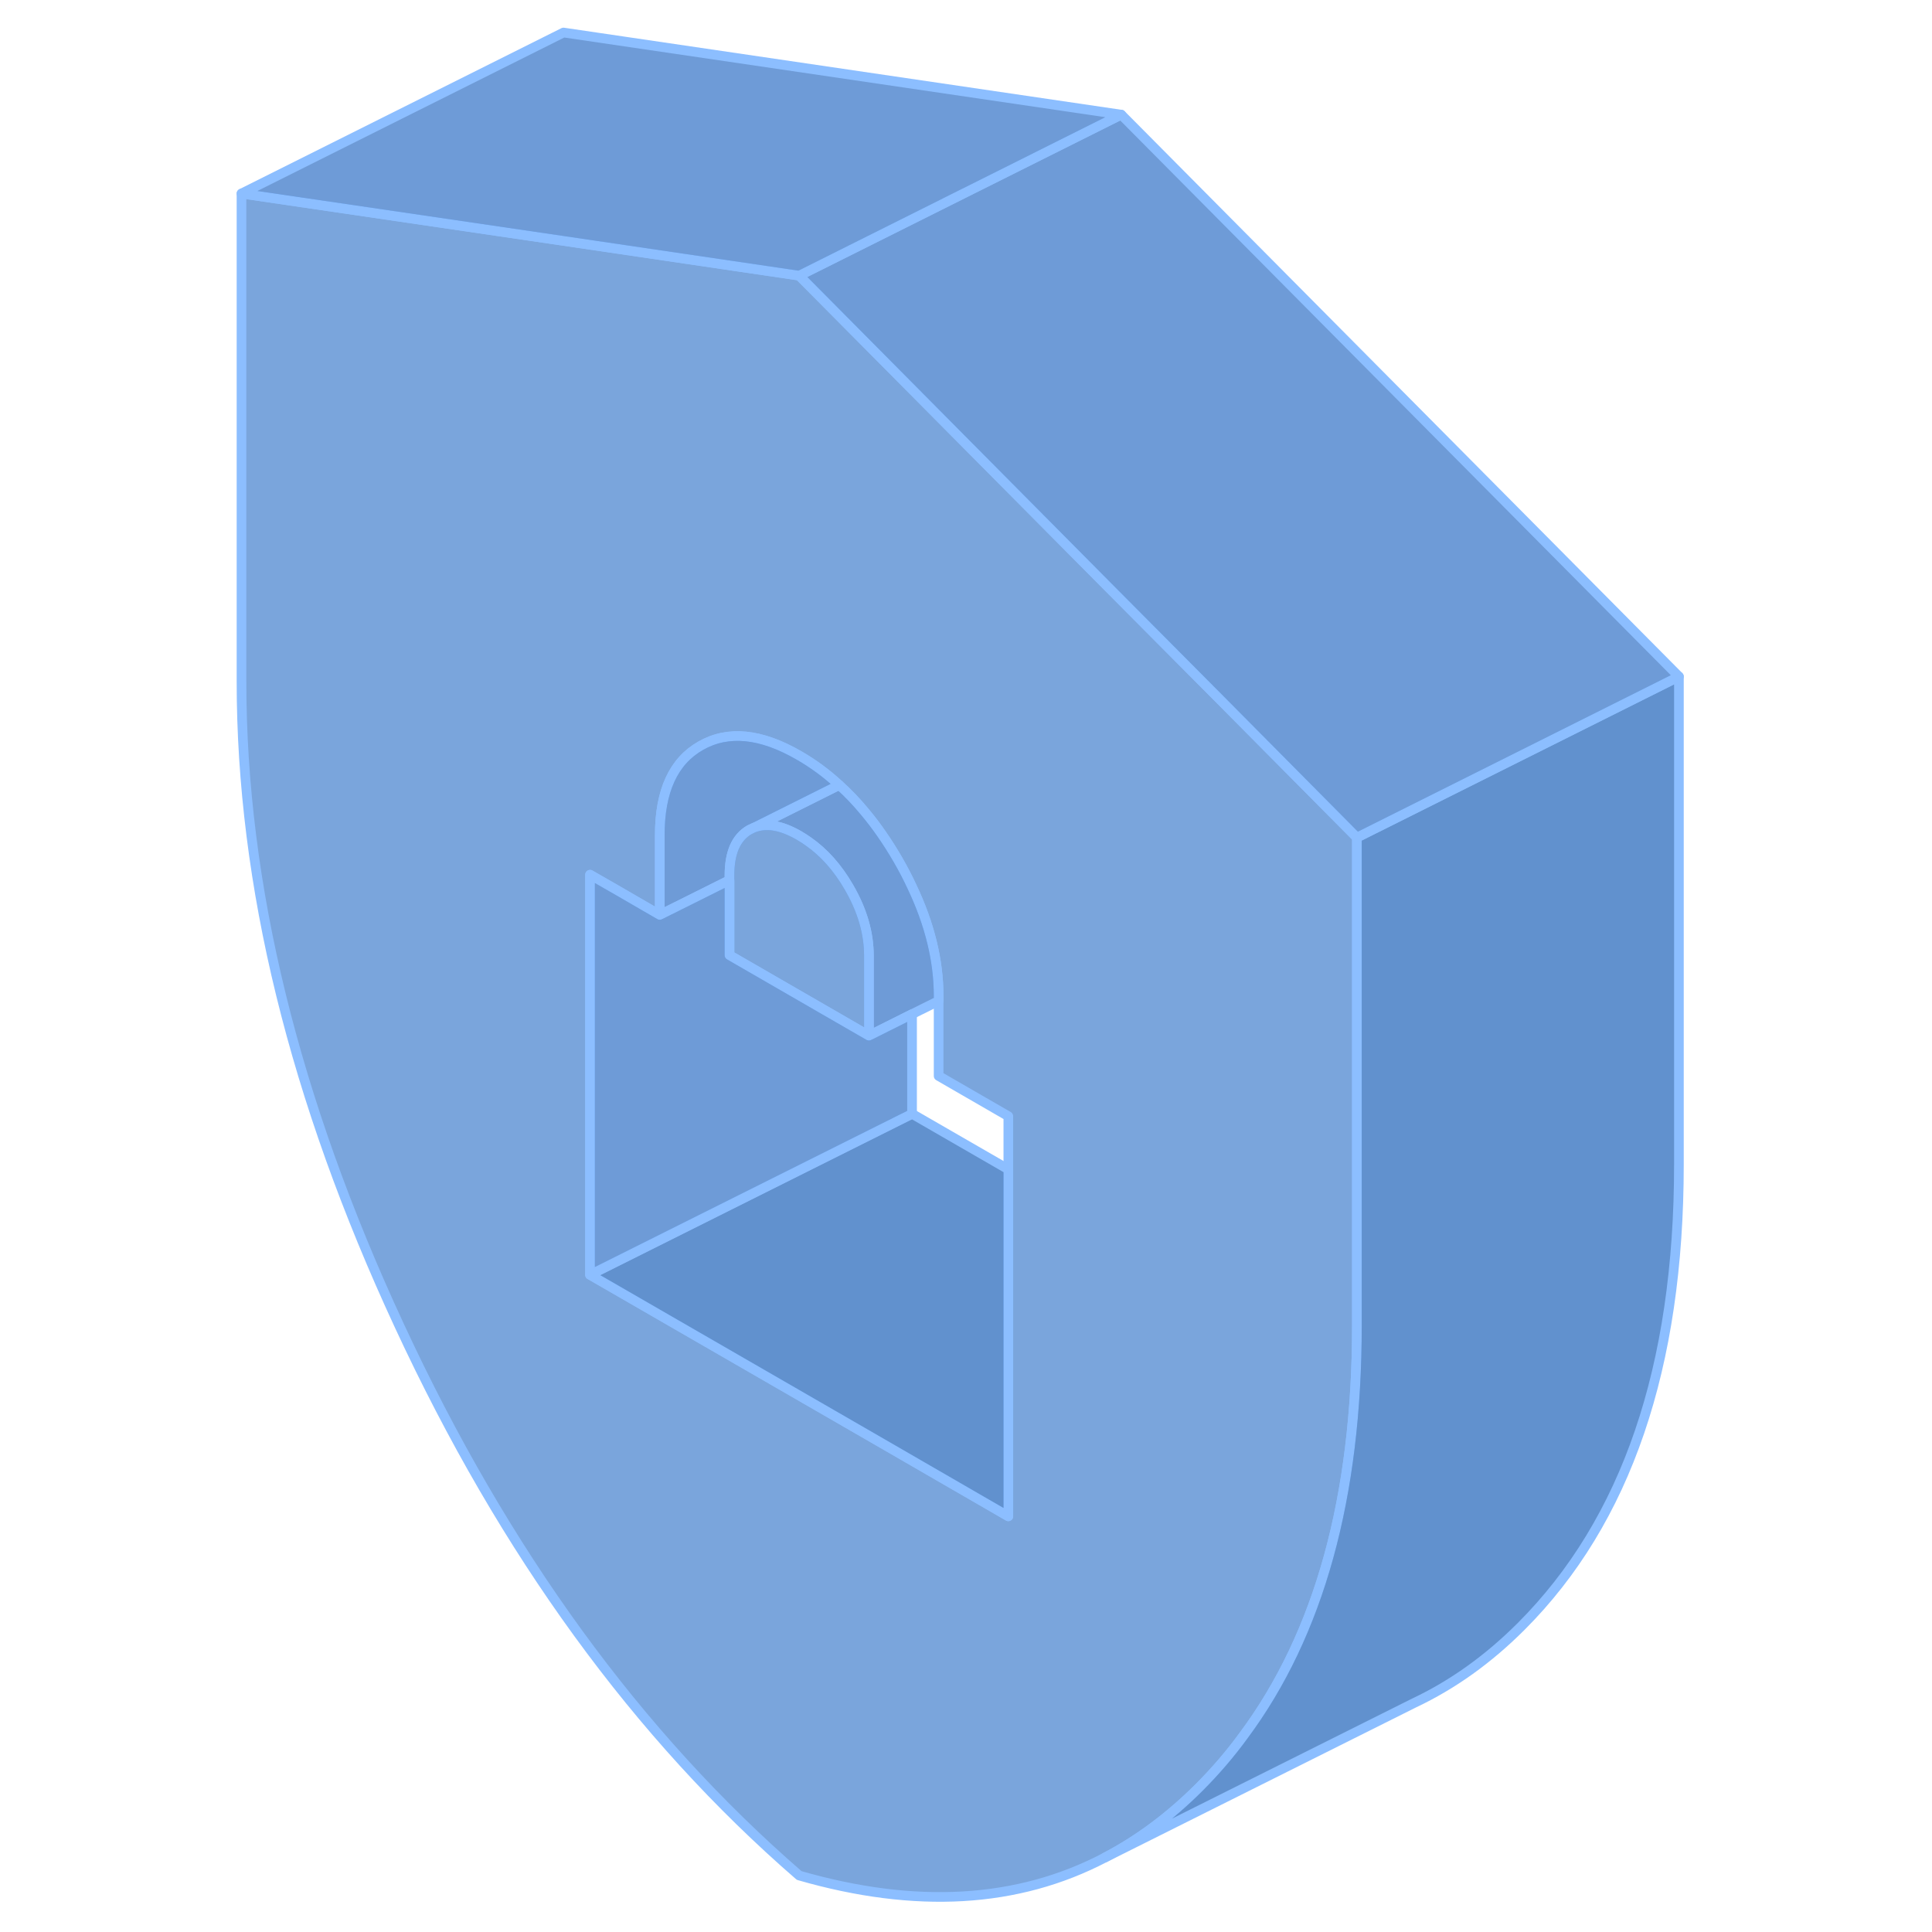
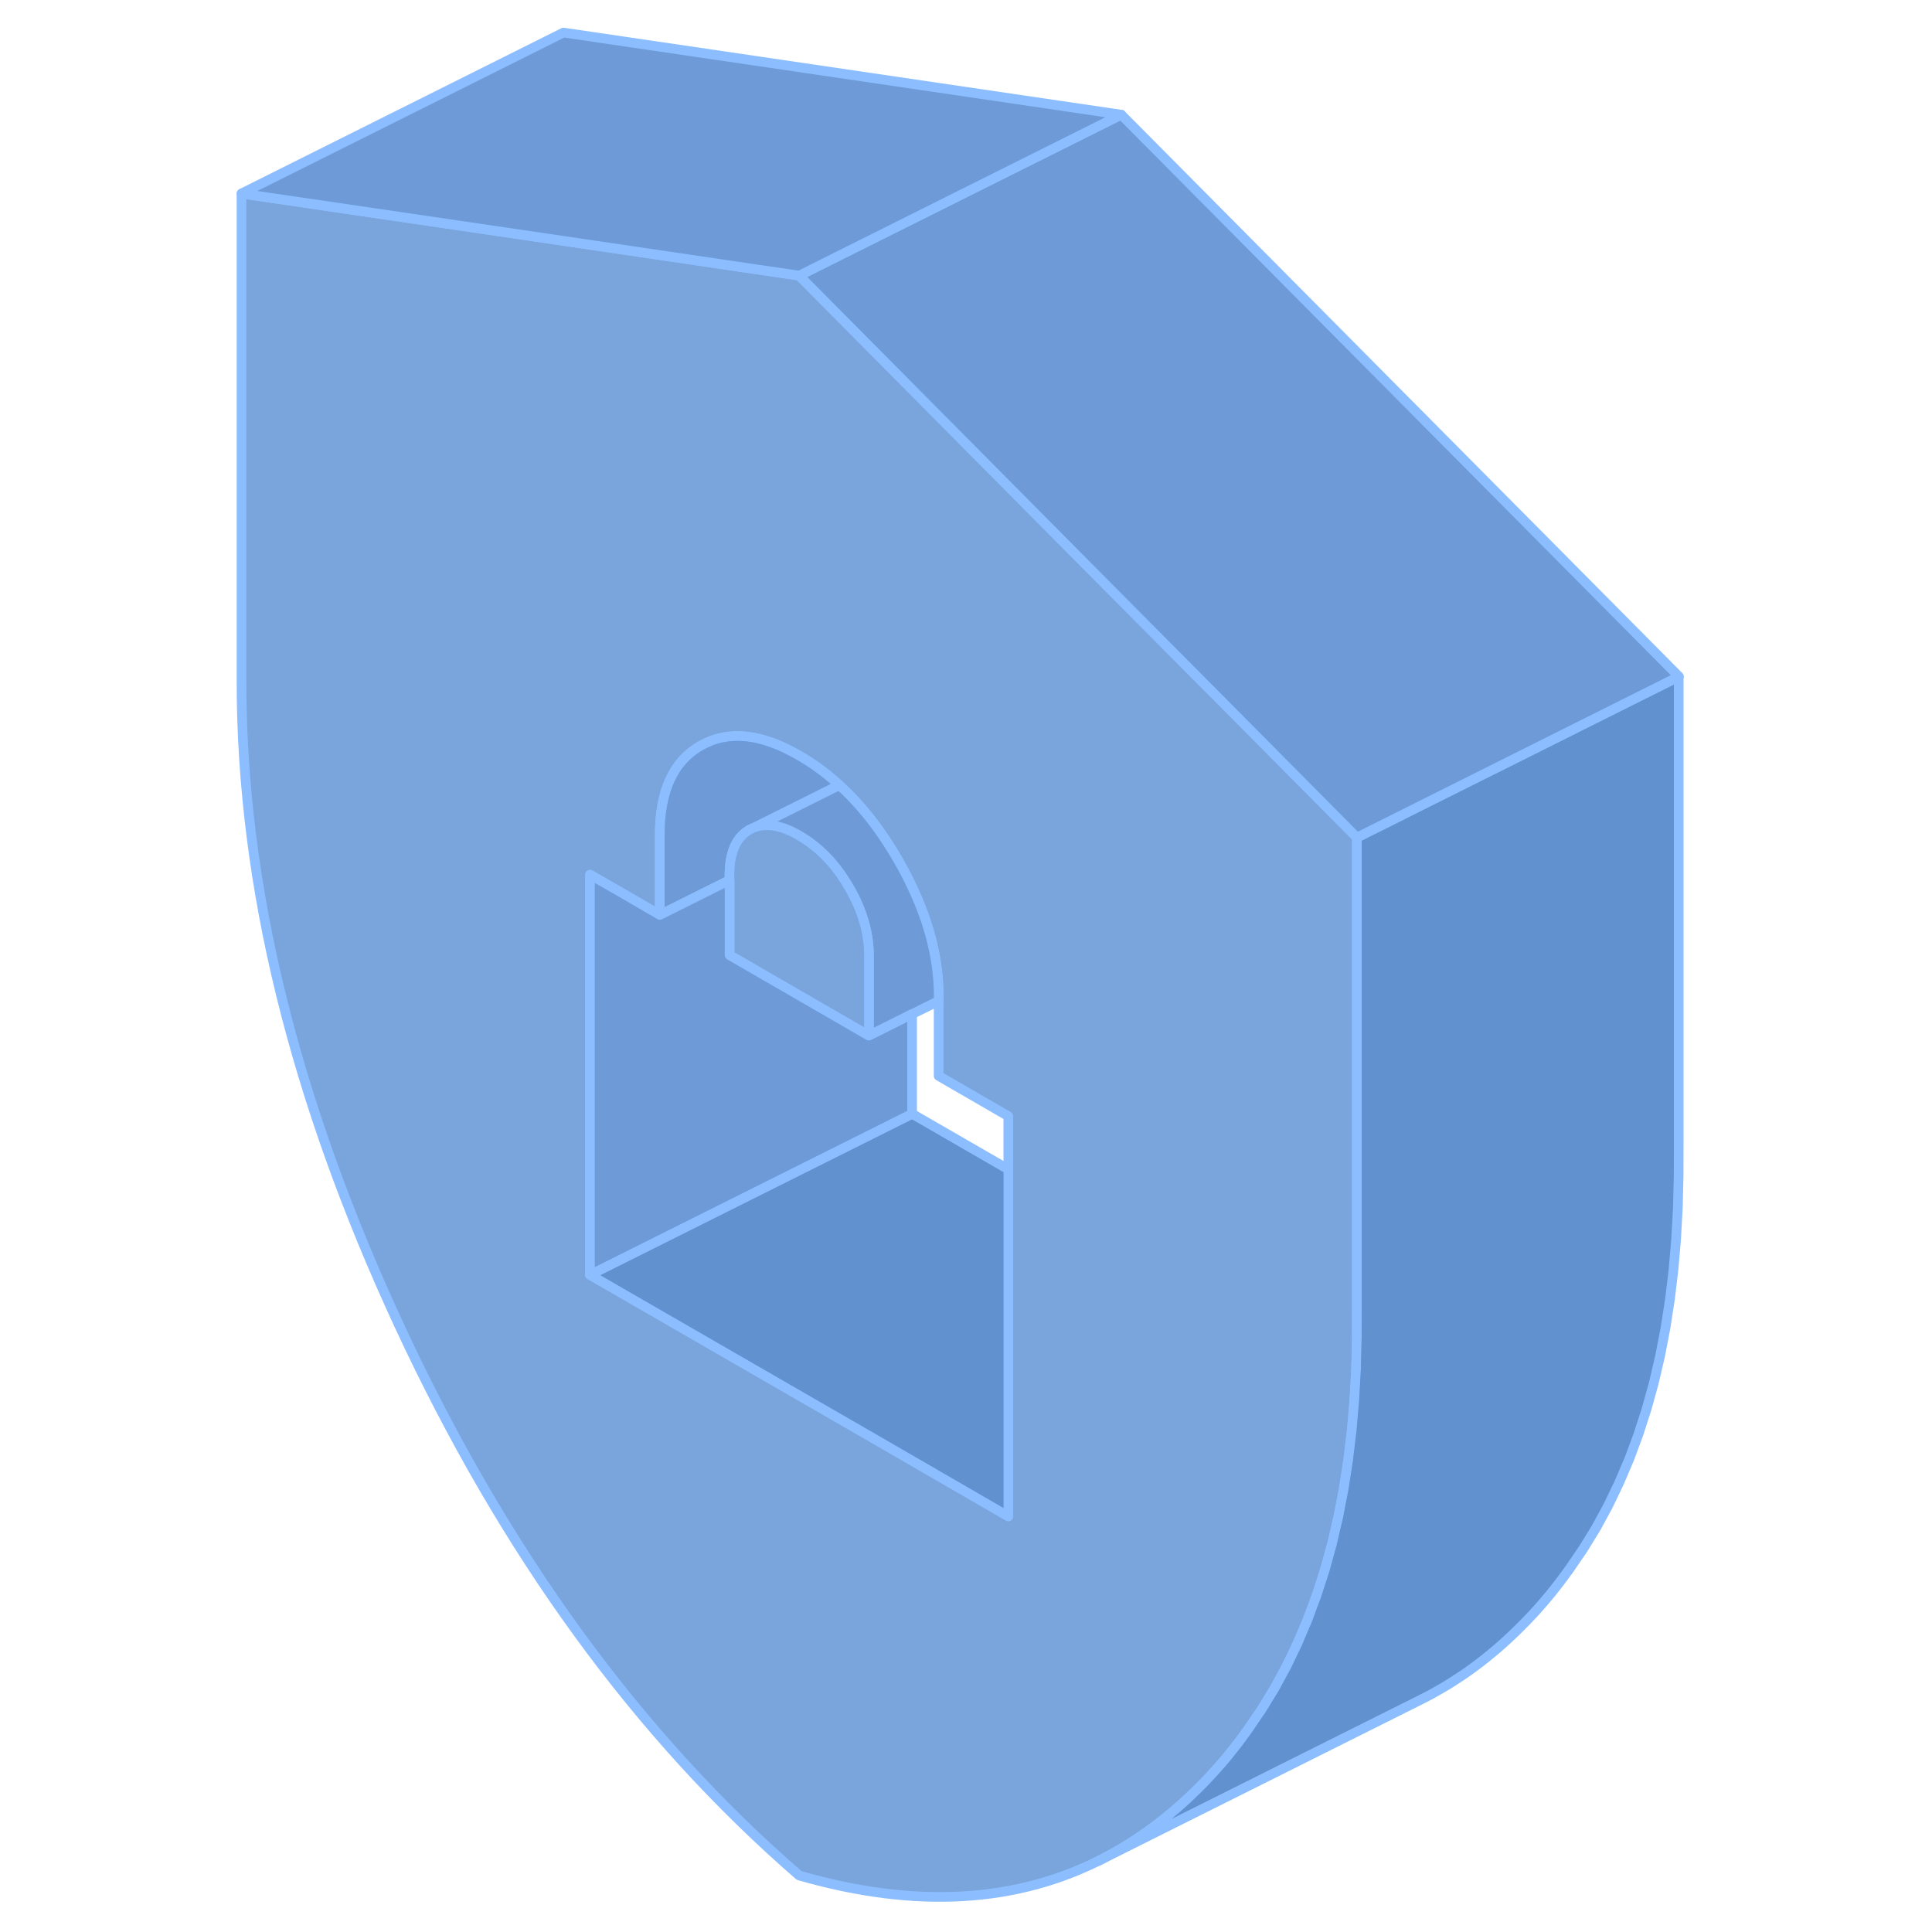
<svg xmlns="http://www.w3.org/2000/svg" width="200" height="200" viewBox="0 0 200 200" fill="none">
-   <style>
- .hl-float{animation:hl-float 6s ease-in-out infinite;transform-box:view-box;transform-origin:50% 50%}
- @keyframes hl-float{0%,100%{transform:translateY(0)}50%{transform:translateY(-3px)}}
- .hl-trace{fill:none;stroke:#CFE5FF;stroke-width:1.2;stroke-linecap:round;stroke-linejoin:round;stroke-dasharray:14 86;stroke-dashoffset:100;opacity:0}
- @media (prefers-reduced-motion:reduce){*{animation:none!important}}
- .tr1{animation:tr1 6s cubic-bezier(.32,.72,0,1) 0s infinite}@keyframes tr1{0%{stroke-dashoffset:100;opacity:0}6%{opacity:.55}55%{stroke-dashoffset:0;opacity:.55}62%,100%{stroke-dashoffset:0;opacity:0}}.tr2{animation:tr2 6s cubic-bezier(.32,.72,0,1) 0.25s infinite}@keyframes tr2{0%{stroke-dashoffset:100;opacity:0}6%{opacity:.55}55%{stroke-dashoffset:0;opacity:.55}62%,100%{stroke-dashoffset:0;opacity:0}}.sh{animation:sh 6s cubic-bezier(.32,.72,0,1) infinite}@keyframes sh{0%,58%{transform:translateY(0)}66%{transform:translateY(-7px)}76%,100%{transform:translateY(0)}}</style>
-   <g class="hl-float">
-     <path d="M126.383 72.502L114.883 60.935L82.733 28.535L58.333 24.935L25 20.035V70.552C25 91.535 30.433 113.752 41.333 137.219C52.217 160.702 66.017 179.669 82.733 194.152C94.8 197.635 105.35 197.018 114.367 192.302C117.85 190.485 121.1 188.068 124.133 185.035C125.8 183.368 127.35 181.568 128.733 179.668C136.567 169.135 140.467 154.985 140.467 137.219V86.702L126.383 72.502ZM104.383 156.969L90.95 149.202L61.083 131.969V90.552L64.017 92.235L68.3 94.719V86.452C68.3 81.885 69.717 78.802 72.533 77.202C75.367 75.585 78.767 75.919 82.733 78.219C84.183 79.052 85.567 80.069 86.867 81.269C87.817 82.118 88.7 83.052 89.55 84.085C90.767 85.535 91.883 87.168 92.933 88.969C93.483 89.918 93.983 90.885 94.417 91.819C96.25 95.685 97.167 99.452 97.167 103.118V111.385L104.383 115.552V156.969Z" fill="#4E87D0" fill-opacity="0.75" stroke="#8CBEFF" stroke-linecap="round" stroke-linejoin="round" />
-     <path class="sh" d="M97.167 103.116V103.616L94.417 104.982L89.95 107.216V98.949C89.95 96.599 89.267 94.232 87.883 91.849C86.7 89.799 85.283 88.216 83.617 87.066C83.333 86.866 83.033 86.682 82.733 86.499C80.883 85.432 79.317 85.166 78 85.699L86.867 81.266C87.817 82.116 88.7 83.049 89.55 84.082C90.767 85.532 91.883 87.166 92.933 88.966C93.483 89.916 93.984 90.882 94.417 91.816C96.25 95.682 97.167 99.449 97.167 103.116Z" fill="#3E7AC9" fill-opacity="0.75" stroke="#8CBEFF" stroke-linecap="round" stroke-linejoin="round" />
-     <path class="sh" d="M86.867 81.266L78.001 85.699L77.584 85.899C76.201 86.699 75.517 88.266 75.517 90.616V91.116L68.301 94.716V86.449C68.301 81.882 69.717 78.799 72.534 77.199C75.367 75.583 78.767 75.916 82.734 78.216C84.184 79.049 85.567 80.066 86.867 81.266Z" fill="#3E7AC9" fill-opacity="0.75" stroke="#8CBEFF" stroke-linecap="round" stroke-linejoin="round" />
-     <path class="sh" d="M89.949 98.95V107.217L75.516 98.884V90.617C75.516 88.267 76.199 86.7 77.582 85.9L77.999 85.7C79.316 85.167 80.882 85.434 82.732 86.5C83.032 86.684 83.332 86.867 83.616 87.067C85.282 88.217 86.699 89.8 87.882 91.85C89.266 94.234 89.949 96.6 89.949 98.95Z" fill="#4E87D0" fill-opacity="0.75" stroke="#8CBEFF" stroke-linecap="round" stroke-linejoin="round" />
-     <path d="M104.382 121.051V156.967L90.949 149.201L61.082 131.967L94.415 115.301L104.382 121.051Z" fill="#2D6CBD" fill-opacity="0.75" stroke="#8CBEFF" stroke-linecap="round" stroke-linejoin="round" />
-     <path d="M94.415 104.984V115.301L61.082 131.967V90.551L64.015 92.234L68.299 94.717L75.515 91.117V98.884L89.949 107.217L94.415 104.984Z" fill="#3E7AC9" fill-opacity="0.75" stroke="#8CBEFF" stroke-linecap="round" stroke-linejoin="round" />
-     <path d="M173.801 70.035V120.552C173.801 141.535 168.367 157.468 157.467 168.368C154.067 171.768 150.384 174.402 146.401 176.285L114.367 192.302C117.851 190.485 121.101 188.068 124.134 185.035C125.801 183.368 127.351 181.568 128.734 179.668C136.567 169.135 140.467 154.985 140.467 137.219V86.702L173.801 70.035Z" fill="#2D6CBD" fill-opacity="0.75" stroke="#8CBEFF" stroke-linecap="round" stroke-linejoin="round" />
-     <path d="M173.801 70.034L140.468 86.701L126.384 72.501L114.884 60.934L82.734 28.534L116.068 11.867L173.801 70.034Z" fill="#3E7AC9" fill-opacity="0.75" stroke="#8CBEFF" stroke-linecap="round" stroke-linejoin="round" />
-     <path d="M116.067 11.867L82.733 28.534L58.333 24.934L25 20.034L58.333 3.367L116.067 11.867Z" fill="#3E7AC9" fill-opacity="0.75" stroke="#8CBEFF" stroke-linecap="round" stroke-linejoin="round" />
-     <path class="hl-trace tr1" pathLength="100" d="M126.383 72.502L114.883 60.935L82.733 28.535L58.333 24.935L25 20.035V70.552C25 91.535 30.433 113.752 41.333 137.219C52.217 160.702 66.017 179.669 82.733 194.152C94.8 197.635 105.35 197.018 114.367 192.302C117.85 190.485 121.1 188.068 124.133 185.035C125.8 183.368 127.35 181.568 128.733 179.668C136.567 169.135 140.467 154.985 140.467 137.219V86.702L126.383 72.502Z" />
-     <path class="hl-trace tr2" pathLength="100" d="M173.801 70.035V120.552C173.801 141.535 168.367 157.468 157.467 168.368C154.067 171.768 150.384 174.402 146.401 176.285L114.367 192.302C117.851 190.485 121.101 188.068 124.134 185.035C125.801 183.368 127.351 181.568 128.734 179.668C136.567 169.135 140.467 154.985 140.467 137.219V86.702L173.801 70.035Z" />
+   <style>.cy-float{animation:cy-float 6s ease-in-out infinite;transform-box:view-box;transform-origin:50% 50%}@keyframes cy-float{0%,100%{transform:translateY(0)}50%{transform:translateY(-3px)}}.cy-trace{fill:none;stroke:#CFE5FF;stroke-width:1.2;stroke-linecap:round;stroke-linejoin:round;stroke-dasharray:14 86;stroke-dashoffset:100;opacity:0}@media (prefers-reduced-motion:reduce){.cy-float,.cy-float *{animation:none!important}}.cy-sh{animation:cy-sh 6s cubic-bezier(.32,.72,0,1) infinite}@keyframes cy-sh{0%,58%{transform:translateY(0)}66%{transform:translateY(-7px)}76%,100%{transform:translateY(0)}}.cy-tr1{animation:cy-tr1 6s cubic-bezier(.32,.72,0,1) 0s infinite}@keyframes cy-tr1{0%{stroke-dashoffset:100;opacity:0}6%{opacity:.55}55%{stroke-dashoffset:0;opacity:.55}62%,100%{stroke-dashoffset:0;opacity:0}}.cy-tr2{animation:cy-tr2 6s cubic-bezier(.32,.72,0,1) 0.25s infinite}@keyframes cy-tr2{0%{stroke-dashoffset:100;opacity:0}6%{opacity:.55}55%{stroke-dashoffset:0;opacity:.55}62%,100%{stroke-dashoffset:0;opacity:0}}</style>
+   <g class="cy-float">
+     <path d="M126.38 72.5L114.88 60.94L82.73 28.54L58.33 24.94L25 20.04L25 70.55C25 91.54 30.43 113.75 41.33 137.22C52.22 160.7 66.02 179.67 82.73 194.15C94.8 197.63 105.35 197.02 114.37 192.3C117.85 190.49 121.1 188.07 124.13 185.03C125.8 183.37 127.35 181.57 128.73 179.67C136.57 169.13 140.47 154.99 140.47 137.22L140.47 86.7L126.38 72.5ZM104.38 156.97L90.95 149.2L61.08 131.97L61.08 90.55L64.02 92.24L68.3 94.72L68.3 86.45C68.3 81.89 69.72 78.8 72.53 77.2C75.37 75.59 78.77 75.92 82.73 78.22C84.18 79.05 85.57 80.07 86.87 81.27C87.82 82.12 88.7 83.05 89.55 84.09C90.77 85.54 91.88 87.17 92.93 88.97C93.48 89.92 93.98 90.89 94.42 91.82C96.25 95.69 97.17 99.45 97.17 103.12L97.17 111.38L104.38 115.55L104.38 156.97Z" data-t="M150.22 60.68L134.58 52.35L90.84 28.99L57.64 32.25L12.3 36.72L12.3 87.24C12.3 108.22 19.69 128.91 34.52 149.31C49.32 169.73 68.1 184.82 90.84 194.6C107.25 194.69 121.61 191.11 133.87 183.86C138.61 181.06 143.03 177.73 147.16 173.85C149.43 171.71 151.54 169.48 153.42 167.19C164.08 154.45 169.38 139.2 169.38 121.44L169.38 70.92L150.22 60.68ZM120.29 151.33L102.02 147.34L61.39 138.51L61.39 97.09L65.38 97.95L71.2 99.23L71.2 90.96C71.2 86.39 73.13 82.91 76.96 80.52C80.82 78.11 85.44 77.49 90.84 78.67C92.81 79.1 94.69 79.72 96.46 80.56C97.75 81.14 98.96 81.83 100.11 82.62C101.77 83.73 103.29 85.05 104.72 86.55C105.46 87.35 106.14 88.17 106.73 88.99C109.23 92.34 110.47 95.85 110.47 99.51L110.47 107.78L120.29 109.92L120.29 151.33Z" fill="#4E87D0" fill-opacity="0.75" stroke="#8CBEFF" stroke-linecap="round" stroke-linejoin="round" />
+     <path class="cy-sh" d="M97.17 103.12L97.17 103.62L94.42 104.98L89.95 107.22L89.95 98.95C89.95 96.6 89.27 94.23 87.88 91.85C86.7 89.8 85.28 88.22 83.62 87.07C83.33 86.87 83.03 86.68 82.73 86.5C80.88 85.43 79.32 85.17 78 85.7L86.87 81.27C87.82 82.12 88.7 83.05 89.55 84.08C90.77 85.53 91.88 87.17 92.93 88.97C93.48 89.92 93.98 90.88 94.42 91.82C96.25 95.68 97.17 99.45 97.17 103.12Z" data-t="M110.47 99.51L110.47 100.01L103.01 102.59L100.66 105.64L100.66 97.37C100.66 95.02 99.73 92.85 97.85 90.85C96.24 89.14 94.31 87.95 92.04 87.27C91.66 87.15 91.25 87.05 90.84 86.95C88.32 86.4 86.19 86.58 84.4 87.48L96.46 80.55C97.75 81.14 98.96 81.82 100.11 82.62C101.77 83.73 103.29 85.04 104.72 86.55C105.46 87.34 106.14 88.17 106.73 88.98C109.23 92.33 110.47 95.84 110.47 99.51Z" fill="#3E7AC9" fill-opacity="0.75" stroke="#8CBEFF" stroke-linecap="round" stroke-linejoin="round" />
+     <path class="cy-sh" d="M86.87 81.27L78 85.7L77.58 85.9C76.2 86.7 75.52 88.27 75.52 90.62L75.52 91.12L68.3 94.72L68.3 86.45C68.3 81.88 69.72 78.8 72.53 77.2C75.37 75.58 78.77 75.92 82.73 78.22C84.18 79.05 85.57 80.07 86.87 81.27Z" data-t="M96.46 80.56L84.4 87.48L83.83 87.8C81.95 88.99 81.02 90.75 81.02 93.1L81.02 93.6L71.2 99.23L71.2 90.96C71.2 86.39 73.13 82.91 76.96 80.52C80.82 78.11 85.44 77.48 90.84 78.67C92.81 79.09 94.69 79.72 96.46 80.56Z" fill="#3E7AC9" fill-opacity="0.75" stroke="#8CBEFF" stroke-linecap="round" stroke-linejoin="round" />
+     <path class="cy-sh" d="M89.95 98.95L89.95 107.22L75.52 98.88L75.52 90.62C75.52 88.27 76.2 86.7 77.58 85.9L78 85.7C79.32 85.17 80.88 85.43 82.73 86.5C83.03 86.68 83.33 86.87 83.62 87.07C85.28 88.22 86.7 89.8 87.88 91.85C89.27 94.23 89.95 96.6 89.95 98.95Z" data-t="M100.66 97.37L100.66 105.64L81.02 101.36L81.02 93.1C81.02 90.75 81.95 88.99 83.83 87.8L84.4 87.48C86.19 86.58 88.32 86.41 90.84 86.95C91.25 87.05 91.65 87.15 92.04 87.27C94.31 87.95 96.23 89.14 97.84 90.85C99.73 92.85 100.66 95.02 100.66 97.37Z" fill="#4E87D0" fill-opacity="0.75" stroke="#8CBEFF" stroke-linecap="round" stroke-linejoin="round" />
+     <path d="M104.38 121.05L104.38 156.97L90.95 149.2L61.08 131.97L94.42 115.3L104.38 121.05Z" data-t="M120.29 115.42L120.29 151.33L102.02 147.34L61.38 138.51L78.51 115.83L120.29 115.42Z" fill="#2D6CBD" fill-opacity="0.75" stroke="#8CBEFF" stroke-linecap="round" stroke-linejoin="round" />
+     <path d="M94.42 104.98L94.42 115.3L61.08 131.97L61.08 90.55L64.02 92.23L68.3 94.72L75.52 91.12L75.52 98.88L89.95 107.22L94.42 104.98Z" data-t="M103.01 102.59L78.51 115.83L61.38 138.51L61.38 97.09L65.37 97.95L71.2 99.23L81.02 93.6L81.02 101.36L100.66 105.64L103.01 102.59Z" fill="#3E7AC9" fill-opacity="0.75" stroke="#8CBEFF" stroke-linecap="round" stroke-linejoin="round" />
+     <path d="M113.67 192.66L114.77 192.09L115.43 191.73L116.08 191.35L116.73 190.95L117.38 190.55L118.01 190.12L118.65 189.68L119.28 189.23L119.9 188.76L120.51 188.28L121.12 187.78L121.73 187.27L122.33 186.74L122.93 186.2L123.51 185.64L124.1 185.07L124.73 184.43L125.35 183.77L125.96 183.1L126.56 182.42L127.14 181.73L127.7 181.02L128.26 180.31L129.17 179.06L130.62 176.94L131.95 174.76L133.18 172.49L134.31 170.14L135.35 167.69L136.29 165.16L137.14 162.54L137.89 159.83L138.54 157.03L139.1 154.14L139.56 151.17L139.93 148.1L140.2 144.95L140.38 141.71L140.46 138.38L140.47 135.1L140.47 131.87L140.47 128.65L140.47 125.42L140.47 122.19L140.47 118.97L140.47 115.74L140.47 112.51L140.47 109.29L140.47 106.06L140.47 102.83L140.47 99.61L140.47 96.38L140.47 93.15L140.47 89.93L140.47 86.7L173.78 70.05L173.78 73.27L173.78 76.5L173.78 79.73L173.78 82.95L173.78 86.18L173.78 89.41L173.78 92.63L173.78 95.86L173.78 99.09L173.78 102.31L173.78 105.54L173.78 108.77L173.78 111.99L173.78 115.22L173.78 118.45L173.77 121.73L173.69 125.06L173.51 128.3L173.24 131.45L172.87 134.51L172.41 137.49L171.85 140.38L171.2 143.17L170.45 145.88L169.6 148.51L168.66 151.04L167.62 153.48L166.49 155.84L165.26 158.11L163.93 160.28L162.48 162.41L161.56 163.66L161.01 164.37L160.45 165.07L159.86 165.77L159.27 166.45L158.66 167.12L158.04 167.77L157.41 168.41L156.82 168.99L156.23 169.55L155.64 170.09L155.04 170.62L154.43 171.13L153.82 171.63L153.21 172.11L152.58 172.58L151.96 173.03L151.32 173.47L150.68 173.89L150.04 174.3L149.39 174.69L148.73 175.07L148.07 175.44L146.98 176Z" data-t="M155.02 165.21L156.07 163.82L157.08 162.41L158.06 160.98L158.99 159.53L159.88 158.06L160.74 156.58L161.55 155.07L162.32 153.55L163.05 152.01L163.75 150.45L164.4 148.87L165.01 147.27L165.58 145.65L166.11 144.02L166.61 142.36L167.06 140.69L167.47 138.99L167.84 137.28L168.17 135.55L168.46 133.8L168.71 132.03L168.92 130.24L169.1 128.43L169.23 126.61L169.32 124.76L169.37 122.9L169.38 121.04L169.38 119.25L169.38 117.46L169.38 115.67L169.38 113.88L169.38 112.09L169.38 110.3L169.38 108.51L169.38 106.72L169.38 104.93L169.38 103.14L169.38 101.35L169.38 99.56L169.38 97.77L169.38 95.98L169.38 94.19L169.38 92.4L169.38 90.61L169.38 88.82L169.38 87.03L169.38 85.24L169.38 83.45L169.38 81.66L169.38 79.87L169.38 78.08L169.38 76.29L169.38 74.5L169.38 72.71L169.38 70.92L186.47 48.26L186.47 50.05L186.47 51.84L186.47 53.63L186.47 55.42L186.47 57.21L186.47 59L186.47 60.79L186.47 62.58L186.47 64.37L186.47 66.16L186.47 67.95L186.47 69.74L186.47 71.53L186.47 73.32L186.47 75.11L186.47 76.9L186.47 78.69L186.47 80.48L186.47 82.27L186.47 84.06L186.47 85.85L186.47 87.64L186.47 89.43L186.47 91.22L186.47 93.01L186.47 94.8L186.47 96.59L186.47 98.38L186.46 100.24L186.4 102.1L186.31 103.95L186.18 105.78L186.01 107.58L185.8 109.37L185.55 111.14L185.26 112.89L184.93 114.62L184.56 116.34L184.15 118.03L183.69 119.7L183.2 121.36L182.67 123L182.1 124.61L181.49 126.21L180.83 127.79L180.14 129.35L179.41 130.9L178.64 132.42L177.82 133.92L176.97 135.41L176.08 136.87L175.14 138.32L174.17 139.75L173.16 141.16L172.1 142.55Z" fill="#2D6CBD" fill-opacity="0.75" stroke="#8CBEFF" stroke-linecap="round" stroke-linejoin="round" />
+     <path d="M173.8 70.03L140.47 86.7L126.38 72.5L114.88 60.93L82.73 28.53L116.07 11.87L173.8 70.03Z" data-t="M186.5 48.24L169.38 70.92L150.22 60.68L134.58 52.35L90.84 28.99L107.96 6.31L186.5 48.24Z" fill="#3E7AC9" fill-opacity="0.75" stroke="#8CBEFF" stroke-linecap="round" stroke-linejoin="round" />
+     <path d="M116.07 11.87L82.73 28.53L58.33 24.93L25 20.03L58.33 3.37L116.07 11.87Z" data-t="M107.96 6.31L90.84 28.99L57.64 32.25L12.3 36.72L29.42 14.04L107.96 6.31Z" fill="#3E7AC9" fill-opacity="0.75" stroke="#8CBEFF" stroke-linecap="round" stroke-linejoin="round" />
+     <path class="cy-trace cy-tr1" pathLength="100" d="M126.38 72.5L114.88 60.94L82.73 28.54L58.33 24.94L25 20.04L25 70.55C25 91.54 30.43 113.75 41.33 137.22C52.22 160.7 66.02 179.67 82.73 194.15C94.8 197.63 105.35 197.02 114.37 192.3C117.85 190.49 121.1 188.07 124.13 185.03C125.8 183.37 127.35 181.57 128.73 179.67C136.57 169.13 140.47 154.99 140.47 137.22L140.47 86.7L126.38 72.5Z" data-t="M150.22 60.68L134.58 52.35L90.84 28.99L57.64 32.25L12.3 36.72L12.3 87.24C12.3 108.22 19.69 128.91 34.52 149.31C49.32 169.73 68.1 184.82 90.84 194.6C107.25 194.69 121.61 191.11 133.87 183.86C138.61 181.06 143.03 177.73 147.16 173.85C149.43 171.71 151.54 169.48 153.42 167.19C164.08 154.45 169.38 139.2 169.38 121.44L169.38 70.92L150.22 60.68Z" />
+     <path class="cy-trace cy-tr2" pathLength="100" d="M113.67 192.66L114.77 192.09L115.43 191.73L116.08 191.35L116.73 190.95L117.38 190.55L118.01 190.12L118.65 189.68L119.28 189.23L119.9 188.76L120.51 188.28L121.12 187.78L121.73 187.27L122.33 186.74L122.93 186.2L123.51 185.64L124.1 185.07L124.73 184.43L125.35 183.77L125.96 183.1L126.56 182.42L127.14 181.73L127.7 181.02L128.26 180.31L129.17 179.06L130.62 176.94L131.95 174.76L133.18 172.49L134.31 170.14L135.35 167.69L136.29 165.16L137.14 162.54L137.89 159.83L138.54 157.03L139.1 154.14L139.56 151.17L139.93 148.1L140.2 144.95L140.38 141.71L140.46 138.38L140.47 135.1L140.47 131.87L140.47 128.65L140.47 125.42L140.47 122.19L140.47 118.97L140.47 115.74L140.47 112.51L140.47 109.29L140.47 106.06L140.47 102.83L140.47 99.61L140.47 96.38L140.47 93.15L140.47 89.93L140.47 86.7L173.78 70.05L173.78 73.27L173.78 76.5L173.78 79.73L173.78 82.95L173.78 86.18L173.78 89.41L173.78 92.63L173.78 95.86L173.78 99.09L173.78 102.31L173.78 105.54L173.78 108.77L173.78 111.99L173.78 115.22L173.78 118.45L173.77 121.73L173.69 125.06L173.51 128.3L173.24 131.45L172.87 134.51L172.41 137.49L171.85 140.38L171.2 143.17L170.45 145.88L169.6 148.51L168.66 151.04L167.62 153.48L166.49 155.84L165.26 158.11L163.93 160.28L162.48 162.41L161.56 163.66L161.01 164.37L160.45 165.07L159.86 165.77L159.27 166.45L158.66 167.12L158.04 167.77L157.41 168.41L156.82 168.99L156.23 169.55L155.64 170.09L155.04 170.62L154.43 171.13L153.82 171.63L153.21 172.11L152.58 172.58L151.96 173.03L151.32 173.47L150.68 173.89L150.04 174.3L149.39 174.69L148.73 175.07L148.07 175.44L146.98 176Z" data-t="M155.02 165.21L156.07 163.82L157.08 162.41L158.06 160.98L158.99 159.53L159.88 158.06L160.74 156.58L161.55 155.07L162.32 153.55L163.05 152.01L163.75 150.45L164.4 148.87L165.01 147.27L165.58 145.65L166.11 144.02L166.61 142.36L167.06 140.69L167.47 138.99L167.84 137.28L168.17 135.55L168.46 133.8L168.71 132.03L168.92 130.24L169.1 128.43L169.23 126.61L169.32 124.76L169.37 122.9L169.38 121.04L169.38 119.25L169.38 117.46L169.38 115.67L169.38 113.88L169.38 112.09L169.38 110.3L169.38 108.51L169.38 106.72L169.38 104.93L169.38 103.14L169.38 101.35L169.38 99.56L169.38 97.77L169.38 95.98L169.38 94.19L169.38 92.4L169.38 90.61L169.38 88.82L169.38 87.03L169.38 85.24L169.38 83.45L169.38 81.66L169.38 79.87L169.38 78.08L169.38 76.29L169.38 74.5L169.38 72.71L169.38 70.92L186.47 48.26L186.47 50.05L186.47 51.84L186.47 53.63L186.47 55.42L186.47 57.21L186.47 59L186.47 60.79L186.47 62.58L186.47 64.37L186.47 66.16L186.47 67.95L186.47 69.74L186.47 71.53L186.47 73.32L186.47 75.11L186.47 76.9L186.47 78.69L186.47 80.48L186.47 82.27L186.47 84.06L186.47 85.85L186.47 87.64L186.47 89.43L186.47 91.22L186.47 93.01L186.47 94.8L186.47 96.59L186.47 98.38L186.46 100.24L186.4 102.1L186.31 103.95L186.18 105.78L186.01 107.58L185.8 109.37L185.55 111.14L185.26 112.89L184.93 114.62L184.56 116.34L184.15 118.03L183.69 119.7L183.2 121.36L182.67 123L182.1 124.61L181.49 126.21L180.83 127.79L180.14 129.35L179.41 130.9L178.64 132.42L177.82 133.92L176.97 135.41L176.08 136.87L175.14 138.32L174.17 139.75L173.16 141.16L172.1 142.55Z" />
  </g>
</svg>
